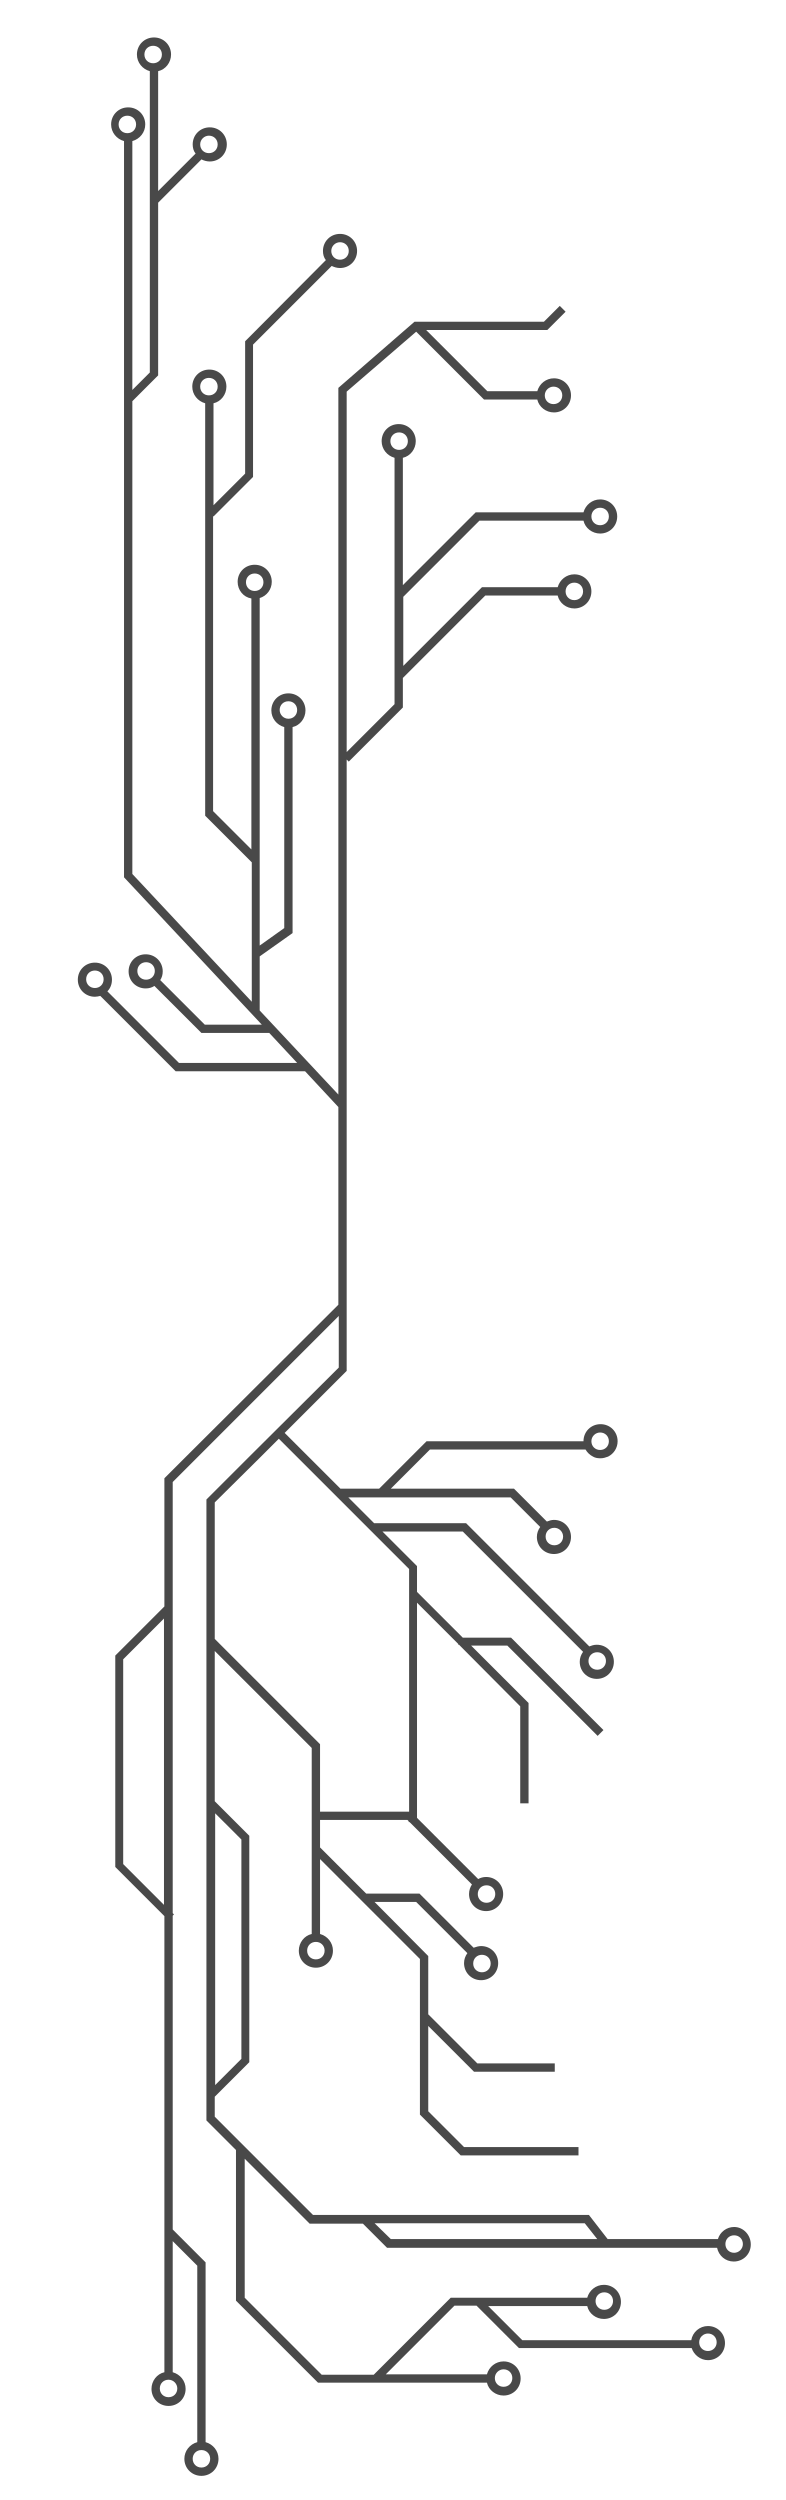
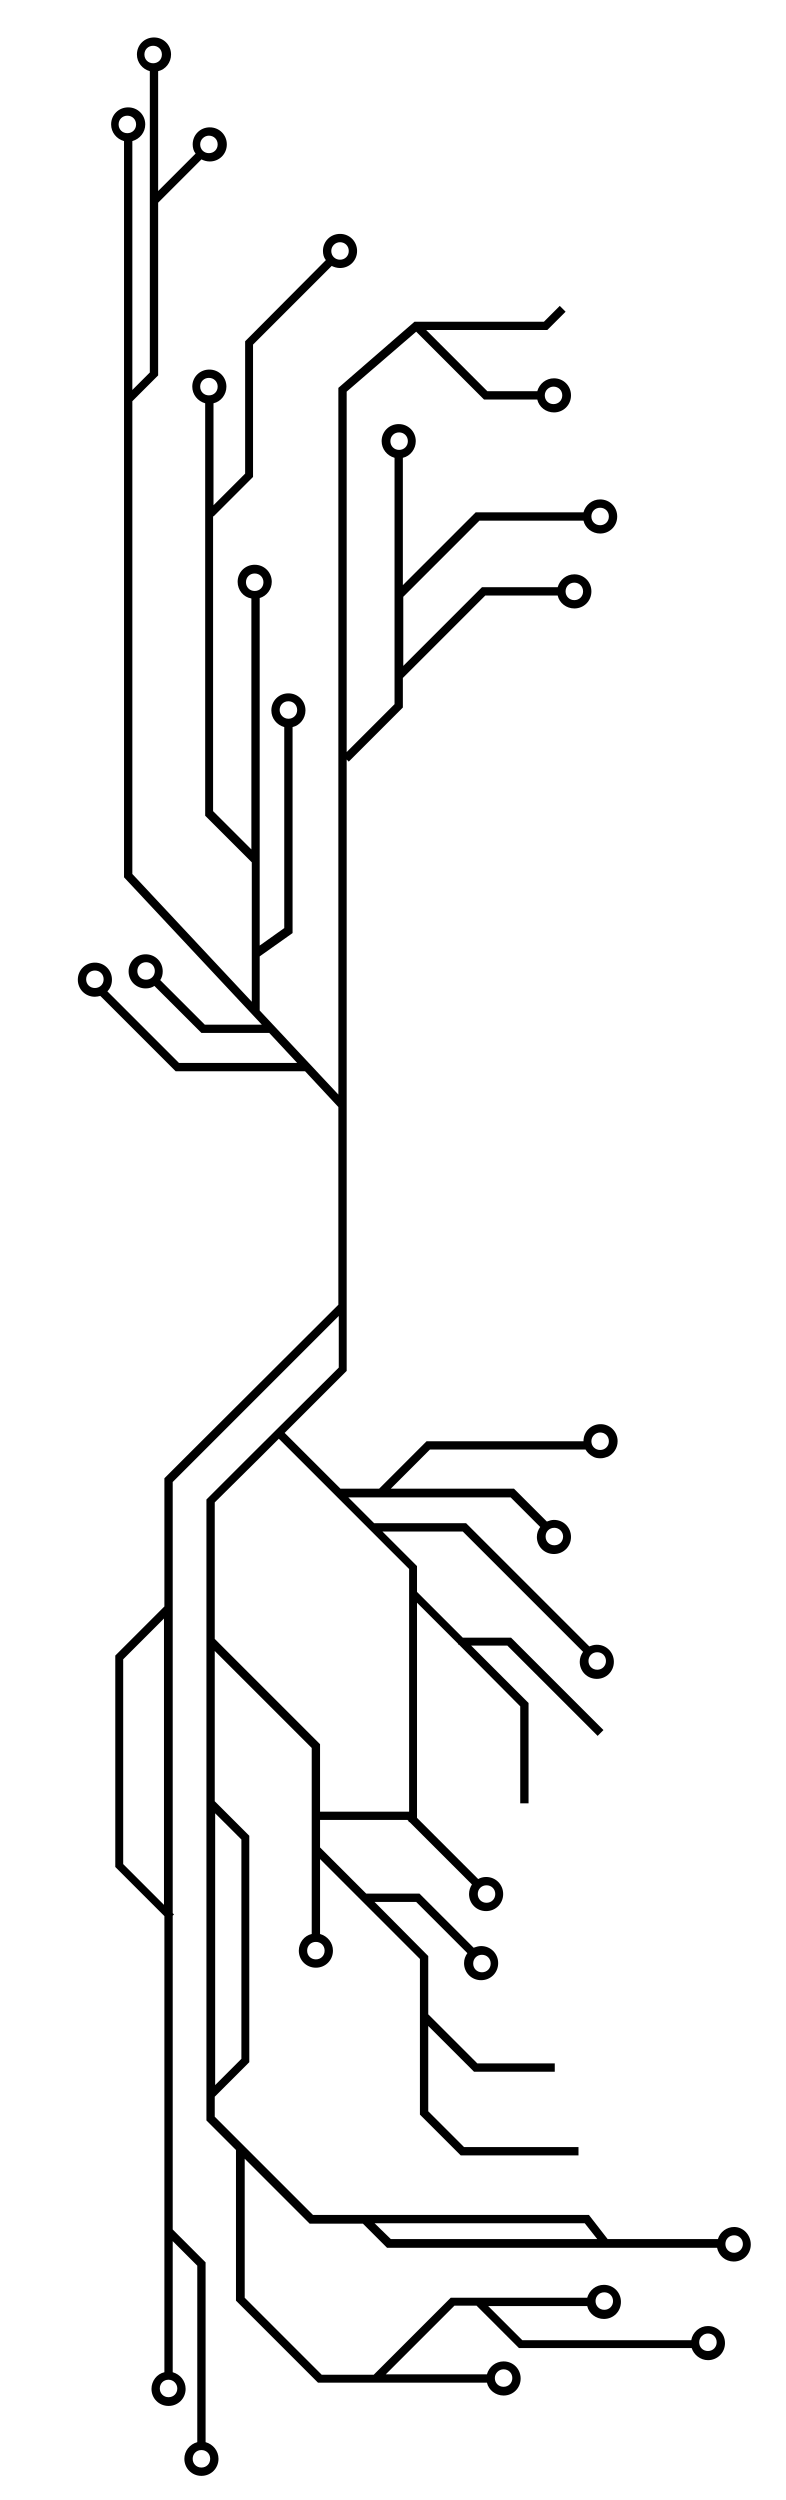
<svg xmlns="http://www.w3.org/2000/svg" viewBox="0 0 188.7 600.7">
-   <path d="M176.4 535.1c-1.8 0-3.4 1.2-3.9 2.9H146l-4.5-5.8H75.2l-16.5-16.5-7.1-7.1v-4.8l8.3-8.3v-54.4l-8.3-8.3v-36.1L74.9 420v44.7c-1.8.4-3.1 2.1-3.1 4 0 2.3 1.8 4.1 4.1 4.1s4.1-1.8 4.1-4.1c0-1.9-1.3-3.5-3.1-4v-18l24 24v37.4l9.8 9.8H139v-2h-27.5l-8.6-8.6v-20.5l11 11h19.4v-2h-18.6L102.9 484v-14L90 457h10l12.3 12.3c-.5.7-.8 1.5-.8 2.4 0 2.3 1.8 4.1 4.1 4.1s4.1-1.8 4.1-4.1-1.8-4.1-4.1-4.1c-.6 0-1.2.2-1.8.4l-13-13H88l-11.1-11.1v-6.6h21l.3.3v.2h.2l15 15c-.4.6-.7 1.4-.7 2.3 0 2.3 1.8 4.1 4.1 4.1s4.1-1.8 4.1-4.1-1.8-4.1-4.1-4.1c-.7 0-1.4.2-1.9.5l-14.7-14.7v-51.7l9.9 9.9v.2h.2L125 410v23.3h2v-24.1l-13.8-13.8h8.7l21.7 21.7 1.4-1.4-22.2-22.2h-11.6l-11-11v-6.2l-8.3-8.3h19.3l28.9 28.9c-.5.7-.8 1.5-.8 2.4 0 2.3 1.8 4.1 4.1 4.1s4.1-1.8 4.1-4.1-1.8-4.1-4.1-4.1c-.7 0-1.3.2-1.8.4L112 366H89.9l-6.2-6.2h39l7.1 7.1c-.5.7-.8 1.5-.8 2.4 0 2.3 1.8 4.1 4.1 4.1s4.1-1.8 4.1-4.1-1.8-4.1-4.1-4.1c-.6 0-1.2.2-1.7.4l-7.9-7.9H93.9l7.7-7.7 1.7-1.7h37.4c.4.7 1 1.3 1.8 1.7.5.3 1.1.4 1.8.4s1.2-.2 1.8-.4c1.4-.7 2.3-2.1 2.3-3.7 0-2.3-1.8-4.1-4.1-4.1s-4.1 1.8-4.1 4.1h-37.7l-3.7 3.7-7.7 7.7h-9.3l-7.7-7.7-5.7-5.7 14.9-14.9V182.5l.5.5 13-13v-7.1l19.8-19.8H134c.4 1.8 2.1 3.1 4 3.1 2.3 0 4.1-1.8 4.1-4.1s-1.8-4.1-4.1-4.1c-1.9 0-3.5 1.3-4 3.1h-18.2L96.9 160v-16.6l18.3-18.3h25c.4 1.8 2.1 3.1 4 3.1 2.3 0 4.1-1.8 4.1-4.1s-1.8-4.1-4.1-4.1c-1.9 0-3.5 1.3-4 3.1h-25.9l-17.5 17.5V110c1.8-.4 3.1-2.1 3.1-4 0-2.3-1.8-4.1-4.1-4.1s-4.1 1.8-4.1 4.1c0 1.9 1.3 3.5 3.1 4v59.2l-11.5 11.5V94.1L100 79.7 116.3 96h12.8c.4 1.8 2.1 3.1 4 3.1 2.3 0 4.1-1.8 4.1-4.1s-1.8-4.1-4.1-4.1c-1.9 0-3.5 1.3-4 3.1h-12l-14.7-14.7h29.1l4.4-4.4-1.4-1.4-3.8 3.8H99.6L81.3 93.2V263l-18.9-20.2v-13l7.9-5.6v-49.5c1.8-.4 3.1-2.1 3.1-4 0-2.3-1.8-4.1-4.1-4.1s-4.1 1.8-4.1 4.1c0 1.9 1.3 3.5 3.1 4V223l-5.9 4.2v-83.5c1.7-.5 2.9-2.1 2.9-3.9 0-2.3-1.8-4.1-4.1-4.1s-4.1 1.8-4.1 4.1c0 2 1.4 3.7 3.3 4v60.3l-9.2-9.2V124l.1.1 9.5-9.5V82.8l18.9-18.9c.6.3 1.3.5 2 .5 2.3 0 4.1-1.8 4.1-4.1s-1.8-4.1-4.1-4.1-4.1 1.8-4.1 4.1c0 .8.2 1.6.7 2.2L58.9 82v31.8l-7.6 7.6V96.9c1.8-.4 3.1-2.1 3.1-4 0-2.3-1.8-4.1-4.1-4.1s-4.1 1.8-4.1 4.1c0 1.9 1.3 3.5 3.1 4V196l11.2 11.2v33.5L31.8 210V96.4l6.2-6.2V48.7l10.4-10.4c.6.3 1.3.5 2 .5 2.3 0 4.1-1.8 4.1-4.1s-1.8-4.1-4.1-4.1-4.1 1.8-4.1 4.1c0 .8.2 1.6.7 2.2l-9 9V17.1c1.8-.4 3.1-2.1 3.1-4 0-2.3-1.8-4.1-4.1-4.1s-4.1 1.8-4.1 4.1c0 1.9 1.3 3.5 3.1 4v72.4l-4.2 4.2V33.9c1.8-.5 3.1-2.1 3.1-4 0-2.3-1.8-4.1-4.1-4.1s-4.1 1.8-4.1 4.1c0 1.9 1.3 3.5 3.1 4v176.9l33.1 35.4H49.2l-10.7-10.7c.4-.6.6-1.3.6-2.1 0-2.3-1.8-4.1-4.1-4.1s-4.1 1.8-4.1 4.1 1.8 4.1 4.1 4.1c.8 0 1.5-.2 2.1-.6l11.3 11.3h16.3l6.7 7.2H43l-17.2-17.2c.7-.7 1.1-1.7 1.1-2.8 0-2.3-1.8-4.1-4.1-4.1s-4.1 1.8-4.1 4.1 1.8 4.1 4.1 4.1c.4 0 .9-.1 1.3-.2l18.1 18.1h31.1l8 8.6v47.5L44.7 350l-5.2 5.2V386l-11.8 11.8v50.8l11.8 11.8V570c-1.8.4-3.1 2.1-3.1 4 0 2.3 1.8 4.1 4.1 4.1s4.1-1.8 4.1-4.1c0-1.9-1.3-3.5-3.1-4v-31.5l5.9 5.9v42.4c-1.8.5-3.1 2.1-3.1 4 0 2.3 1.8 4.1 4.1 4.1s4.1-1.8 4.1-4.1c0-1.9-1.3-3.5-3.1-4v-43.2l-7.9-7.9v-75.4l.3-.3-.3-.3V356.1l6.1-6.1 33.8-33.8v12.4L59.9 350l-10.3 10.3v149.2l7.1 7.1v36.2l19.7 19.7H117c.4 1.8 2.1 3.1 4 3.1 2.3 0 4.1-1.8 4.1-4.1s-1.8-4.1-4.1-4.1c-1.9 0-3.5 1.3-4 3.1H92.7l16.5-16.5h5.3l10.2 10.2h41.5c.5 1.6 2.1 2.9 3.9 2.9 2.3 0 4.1-1.8 4.1-4.1s-1.8-4.1-4.1-4.1c-2 0-3.7 1.5-4 3.4h-40.6l-8.2-8.2h23.8c.4 1.8 2.1 3.1 4 3.1 2.3 0 4.1-1.8 4.1-4.1s-1.8-4.1-4.1-4.1c-1.9 0-3.5 1.3-4 3.1h-32.8l-18.5 18.5H77.3l-18.5-18.5v-33.4l15.6 15.6h12.8l5.8 5.8h79.3c.4 1.9 2 3.3 4 3.3 2.3 0 4.1-1.8 4.1-4.1s-1.8-4.2-4-4.2zm-58.5-63.3c0 1.2-.9 2.1-2.1 2.1s-2.1-.9-2.1-2.1.9-2.1 2.1-2.1 2.1.9 2.1 2.1zm27.7-72.7c0 1.2-.9 2.1-2.1 2.1s-2.1-.9-2.1-2.1.9-2.1 2.1-2.1 2.1.9 2.1 2.1zm-10.3-29.9c0 1.2-.9 2.1-2.1 2.1s-2.1-.9-2.1-2.1.9-2.1 2.1-2.1 2.1 1 2.1 2.1zm8.9-25c1.2 0 2.1.9 2.1 2.1s-.9 2.1-2.1 2.1-2.1-.9-2.1-2.1 1-2.1 2.1-2.1zM138 140c1.2 0 2.1.9 2.1 2.1s-.9 2.1-2.1 2.1-2.1-.9-2.1-2.1.9-2.1 2.1-2.1zm6.2-18c1.2 0 2.1.9 2.1 2.1s-.9 2.1-2.1 2.1-2.1-.9-2.1-2.1.9-2.1 2.1-2.1zm-50.4-16c0-1.2.9-2.1 2.1-2.1s2.1.9 2.1 2.1-.9 2.1-2.1 2.1-2.1-.9-2.1-2.1zM133 92.9c1.2 0 2.1.9 2.1 2.1s-.9 2.1-2.1 2.1-2.1-.9-2.1-2.1 1-2.1 2.1-2.1zm-65.8 77.7c0-1.2.9-2.1 2.1-2.1s2.1.9 2.1 2.1-.9 2.1-2.1 2.1-2.1-1-2.1-2.1zM81.7 58.2c1.2 0 2.1.9 2.1 2.1s-.9 2.1-2.1 2.1-2.1-.9-2.1-2.1 1-2.1 2.1-2.1zM48.1 92.9c0-1.2.9-2.1 2.1-2.1s2.1.9 2.1 2.1-.9 2.1-2.1 2.1-2.1-.9-2.1-2.1zm11 47c0-1.2.9-2.1 2.1-2.1s2.1.9 2.1 2.1-.9 2.1-2.1 2.1-2.1-.9-2.1-2.1zM50.2 32.6c1.2 0 2.1.9 2.1 2.1s-.9 2.1-2.1 2.1-2.1-.9-2.1-2.1 1-2.1 2.1-2.1zM34.7 13.1c0-1.2.9-2.1 2.1-2.1s2.1.9 2.1 2.1-.9 2.1-2.1 2.1-2.1-.9-2.1-2.1zm-6.2 16.8c0-1.2.9-2.1 2.1-2.1s2.1.9 2.1 2.1-.9 2.1-2.1 2.1-2.1-.9-2.1-2.1zM33 233.3c0-1.2.9-2.1 2.1-2.1s2.1.9 2.1 2.1-.9 2.1-2.1 2.1-2.1-.9-2.1-2.1zm-12.3 2c0-1.2.9-2.1 2.1-2.1s2.1.9 2.1 2.1-.9 2.1-2.1 2.1-2.1-.9-2.1-2.1zm29.8 355.5c0 1.2-.9 2.1-2.1 2.1s-2.1-.9-2.1-2.1.9-2.1 2.1-2.1 2.1.9 2.1 2.1zm-7.9-16.9c0 1.2-.9 2.1-2.1 2.1s-2.1-.9-2.1-2.1.9-2.1 2.1-2.1 2.1 1 2.1 2.1zm-13-126v-49.2l9.8-9.8v68.8l-9.8-9.8zm140.5 112.8c1.2 0 2.1.9 2.1 2.1s-.9 2.1-2.1 2.1-2.1-.9-2.1-2.1 1-2.1 2.1-2.1zm-24.9-9.9c1.2 0 2.1.9 2.1 2.1s-.9 2.1-2.1 2.1-2.1-.9-2.1-2.1.9-2.1 2.1-2.1zM121 569.3c1.2 0 2.1.9 2.1 2.1s-.9 2.1-2.1 2.1-2.1-.9-2.1-2.1 1-2.1 2.1-2.1zM58 442v52.7l-6.3 6.3v-65.3L58 442zm20 26.7c0 1.2-.9 2.1-2.1 2.1s-2.1-.9-2.1-2.1.9-2.1 2.1-2.1 2.1.9 2.1 2.1zm41-13.6c0 1.2-.9 2.1-2.1 2.1s-2.1-.9-2.1-2.1.9-2.1 2.1-2.1 2.1.9 2.1 2.1zM62.7 350l4.3-4.3 4.3 4.3 27 27v58.3H76.9v-16.2l-25.3-25.3V361l11.1-11zM90 534.2h50.5l3 3.8H93.9l-3.9-3.8zm86.4 7.1c-1.2 0-2.1-.9-2.1-2.1s.9-2.1 2.1-2.1 2.1.9 2.1 2.1-1 2.1-2.1 2.1z" fill="#494949" />
+   <path d="M176.4 535.1c-1.8 0-3.4 1.2-3.9 2.9H146l-4.5-5.8H75.2l-16.5-16.5-7.1-7.1v-4.8l8.3-8.3v-54.4l-8.3-8.3v-36.1L74.9 420v44.7c-1.8.4-3.1 2.1-3.1 4 0 2.3 1.8 4.1 4.1 4.1s4.1-1.8 4.1-4.1c0-1.9-1.3-3.5-3.1-4v-18l24 24v37.4l9.8 9.8H139v-2h-27.5l-8.6-8.6v-20.5l11 11h19.4v-2h-18.6L102.9 484v-14L90 457h10l12.3 12.3c-.5.7-.8 1.5-.8 2.4 0 2.3 1.8 4.1 4.1 4.1s4.1-1.8 4.1-4.1-1.8-4.1-4.1-4.1c-.6 0-1.2.2-1.8.4l-13-13H88l-11.1-11.1v-6.6h21l.3.3v.2h.2l15 15c-.4.6-.7 1.4-.7 2.3 0 2.3 1.8 4.1 4.1 4.1s4.1-1.8 4.1-4.1-1.8-4.1-4.1-4.1c-.7 0-1.4.2-1.9.5l-14.7-14.7v-51.7l9.9 9.9v.2h.2L125 410v23.3h2v-24.1l-13.8-13.8h8.7l21.7 21.7 1.4-1.4-22.2-22.2h-11.6l-11-11v-6.2l-8.3-8.3h19.3l28.9 28.9c-.5.7-.8 1.5-.8 2.4 0 2.3 1.8 4.1 4.1 4.1s4.1-1.8 4.1-4.1-1.8-4.1-4.1-4.1c-.7 0-1.3.2-1.8.4L112 366H89.9l-6.2-6.2h39l7.1 7.1c-.5.7-.8 1.5-.8 2.4 0 2.3 1.8 4.1 4.1 4.1s4.1-1.8 4.1-4.1-1.8-4.1-4.1-4.1c-.6 0-1.2.2-1.7.4l-7.9-7.9H93.9l7.7-7.7 1.7-1.7h37.4c.4.7 1 1.3 1.8 1.7.5.3 1.1.4 1.8.4s1.2-.2 1.8-.4c1.4-.7 2.3-2.1 2.3-3.7 0-2.3-1.8-4.1-4.1-4.1s-4.1 1.8-4.1 4.1h-37.7l-3.7 3.7-7.7 7.7h-9.3l-7.7-7.7-5.7-5.7 14.9-14.9V182.5l.5.5 13-13v-7.1l19.8-19.8H134c.4 1.8 2.1 3.1 4 3.1 2.3 0 4.1-1.8 4.1-4.1s-1.8-4.1-4.1-4.1c-1.9 0-3.5 1.3-4 3.1h-18.2L96.9 160v-16.6l18.3-18.3h25c.4 1.8 2.1 3.1 4 3.1 2.3 0 4.1-1.8 4.1-4.1s-1.8-4.1-4.1-4.1c-1.9 0-3.5 1.3-4 3.1h-25.9l-17.5 17.5V110c1.8-.4 3.1-2.1 3.1-4 0-2.3-1.8-4.1-4.1-4.1s-4.1 1.8-4.1 4.1c0 1.9 1.3 3.5 3.1 4v59.2l-11.5 11.5V94.1L100 79.7 116.3 96h12.8c.4 1.8 2.1 3.1 4 3.1 2.3 0 4.1-1.8 4.1-4.1s-1.8-4.1-4.1-4.1c-1.9 0-3.5 1.3-4 3.1h-12l-14.7-14.7h29.1l4.4-4.4-1.4-1.4-3.8 3.8H99.6L81.3 93.2V263l-18.9-20.2v-13l7.9-5.6v-49.5c1.8-.4 3.1-2.1 3.1-4 0-2.3-1.8-4.1-4.1-4.1s-4.1 1.8-4.1 4.1c0 1.9 1.3 3.5 3.1 4V223l-5.9 4.2v-83.5c1.7-.5 2.9-2.1 2.9-3.9 0-2.3-1.8-4.1-4.1-4.1s-4.1 1.8-4.1 4.1c0 2 1.4 3.7 3.3 4v60.3l-9.2-9.2V124l.1.1 9.5-9.5V82.8l18.9-18.9c.6.3 1.3.5 2 .5 2.3 0 4.1-1.8 4.1-4.1s-1.8-4.1-4.1-4.1-4.1 1.8-4.1 4.1c0 .8.2 1.6.7 2.2L58.9 82v31.8l-7.6 7.6V96.9c1.8-.4 3.1-2.1 3.1-4 0-2.3-1.8-4.1-4.1-4.1s-4.1 1.8-4.1 4.1c0 1.9 1.3 3.5 3.1 4V196l11.2 11.2v33.5L31.8 210V96.4l6.2-6.2V48.7l10.4-10.4c.6.3 1.3.5 2 .5 2.3 0 4.1-1.8 4.1-4.1s-1.8-4.1-4.1-4.1-4.1 1.8-4.1 4.1c0 .8.2 1.6.7 2.2l-9 9V17.1c1.8-.4 3.1-2.1 3.1-4 0-2.3-1.8-4.1-4.1-4.1s-4.1 1.8-4.1 4.1c0 1.9 1.3 3.5 3.1 4v72.4l-4.2 4.2V33.9c1.8-.5 3.1-2.1 3.1-4 0-2.3-1.8-4.1-4.1-4.1s-4.1 1.8-4.1 4.1c0 1.9 1.3 3.5 3.1 4v176.9l33.1 35.4H49.2l-10.7-10.7c.4-.6.6-1.3.6-2.1 0-2.3-1.8-4.1-4.1-4.1s-4.1 1.8-4.1 4.1 1.8 4.1 4.1 4.1c.8 0 1.5-.2 2.1-.6l11.3 11.3h16.3l6.7 7.2H43l-17.2-17.2c.7-.7 1.1-1.7 1.1-2.8 0-2.3-1.8-4.1-4.1-4.1s-4.1 1.8-4.1 4.1 1.8 4.1 4.1 4.1c.4 0 .9-.1 1.3-.2l18.1 18.1h31.1l8 8.6v47.5L44.7 350l-5.2 5.2V386l-11.8 11.8v50.8l11.8 11.8V570c-1.8.4-3.1 2.1-3.1 4 0 2.3 1.8 4.1 4.1 4.1s4.1-1.8 4.1-4.1c0-1.9-1.3-3.5-3.1-4v-31.5l5.9 5.9v42.4c-1.8.5-3.1 2.1-3.1 4 0 2.3 1.8 4.1 4.1 4.1s4.1-1.8 4.1-4.1c0-1.9-1.3-3.5-3.1-4v-43.2l-7.9-7.9v-75.4l.3-.3-.3-.3V356.1l6.1-6.1 33.8-33.8v12.4L59.9 350l-10.3 10.3v149.2l7.1 7.1v36.2l19.7 19.7H117c.4 1.8 2.1 3.1 4 3.1 2.3 0 4.1-1.8 4.1-4.1s-1.8-4.1-4.1-4.1c-1.9 0-3.5 1.3-4 3.1H92.7l16.5-16.5h5.3l10.2 10.2h41.5c.5 1.6 2.1 2.9 3.9 2.9 2.3 0 4.1-1.8 4.1-4.1s-1.8-4.1-4.1-4.1c-2 0-3.7 1.5-4 3.4h-40.6l-8.2-8.2h23.8c.4 1.8 2.1 3.1 4 3.1 2.3 0 4.1-1.8 4.1-4.1s-1.8-4.1-4.1-4.1c-1.9 0-3.5 1.3-4 3.1h-32.8l-18.5 18.5H77.3l-18.5-18.5v-33.4l15.6 15.6h12.8l5.8 5.8h79.3c.4 1.9 2 3.3 4 3.3 2.3 0 4.1-1.8 4.1-4.1s-1.8-4.2-4-4.2zm-58.5-63.3c0 1.2-.9 2.1-2.1 2.1s-2.1-.9-2.1-2.1.9-2.1 2.1-2.1 2.1.9 2.1 2.1zm27.7-72.7c0 1.2-.9 2.1-2.1 2.1s-2.1-.9-2.1-2.1.9-2.1 2.1-2.1 2.1.9 2.1 2.1zm-10.3-29.9c0 1.2-.9 2.1-2.1 2.1s-2.1-.9-2.1-2.1.9-2.1 2.1-2.1 2.1 1 2.1 2.1zm8.9-25c1.2 0 2.1.9 2.1 2.1s-.9 2.1-2.1 2.1-2.1-.9-2.1-2.1 1-2.1 2.1-2.1zM138 140c1.2 0 2.1.9 2.1 2.1s-.9 2.1-2.1 2.1-2.1-.9-2.1-2.1.9-2.1 2.1-2.1zm6.2-18c1.2 0 2.1.9 2.1 2.1s-.9 2.1-2.1 2.1-2.1-.9-2.1-2.1.9-2.1 2.1-2.1zm-50.4-16c0-1.2.9-2.1 2.1-2.1s2.1.9 2.1 2.1-.9 2.1-2.1 2.1-2.1-.9-2.1-2.1zM133 92.9c1.2 0 2.1.9 2.1 2.1s-.9 2.1-2.1 2.1-2.1-.9-2.1-2.1 1-2.1 2.1-2.1zm-65.8 77.7c0-1.2.9-2.1 2.1-2.1s2.1.9 2.1 2.1-.9 2.1-2.1 2.1-2.1-1-2.1-2.1zM81.7 58.2c1.2 0 2.1.9 2.1 2.1s-.9 2.1-2.1 2.1-2.1-.9-2.1-2.1 1-2.1 2.1-2.1zM48.1 92.9c0-1.2.9-2.1 2.1-2.1s2.1.9 2.1 2.1-.9 2.1-2.1 2.1-2.1-.9-2.1-2.1zm11 47c0-1.2.9-2.1 2.1-2.1s2.1.9 2.1 2.1-.9 2.1-2.1 2.1-2.1-.9-2.1-2.1zM50.2 32.6c1.2 0 2.1.9 2.1 2.1s-.9 2.1-2.1 2.1-2.1-.9-2.1-2.1 1-2.1 2.1-2.1zM34.7 13.1c0-1.2.9-2.1 2.1-2.1s2.1.9 2.1 2.1-.9 2.1-2.1 2.1-2.1-.9-2.1-2.1zm-6.2 16.8c0-1.2.9-2.1 2.1-2.1s2.1.9 2.1 2.1-.9 2.1-2.1 2.1-2.1-.9-2.1-2.1zM33 233.3c0-1.2.9-2.1 2.1-2.1s2.1.9 2.1 2.1-.9 2.1-2.1 2.1-2.1-.9-2.1-2.1zm-12.3 2c0-1.2.9-2.1 2.1-2.1s2.1.9 2.1 2.1-.9 2.1-2.1 2.1-2.1-.9-2.1-2.1zm29.8 355.5c0 1.2-.9 2.1-2.1 2.1s-2.1-.9-2.1-2.1.9-2.1 2.1-2.1 2.1.9 2.1 2.1zm-7.9-16.9c0 1.2-.9 2.1-2.1 2.1s-2.1-.9-2.1-2.1.9-2.1 2.1-2.1 2.1 1 2.1 2.1zm-13-126v-49.2l9.8-9.8v68.8l-9.8-9.8zm140.5 112.8c1.2 0 2.1.9 2.1 2.1s-.9 2.1-2.1 2.1-2.1-.9-2.1-2.1 1-2.1 2.1-2.1zm-24.9-9.9c1.2 0 2.1.9 2.1 2.1s-.9 2.1-2.1 2.1-2.1-.9-2.1-2.1.9-2.1 2.1-2.1zM121 569.3c1.2 0 2.1.9 2.1 2.1s-.9 2.1-2.1 2.1-2.1-.9-2.1-2.1 1-2.1 2.1-2.1zM58 442v52.7l-6.3 6.3v-65.3L58 442zm20 26.7c0 1.2-.9 2.1-2.1 2.1s-2.1-.9-2.1-2.1.9-2.1 2.1-2.1 2.1.9 2.1 2.1zm41-13.6c0 1.2-.9 2.1-2.1 2.1s-2.1-.9-2.1-2.1.9-2.1 2.1-2.1 2.1.9 2.1 2.1zM62.7 350l4.3-4.3 4.3 4.3 27 27v58.3H76.9v-16.2l-25.3-25.3V361l11.1-11zM90 534.2h50.5l3 3.8H93.9l-3.9-3.8zm86.4 7.1c-1.2 0-2.1-.9-2.1-2.1s.9-2.1 2.1-2.1 2.1.9 2.1 2.1-1 2.1-2.1 2.1z" />
</svg>
